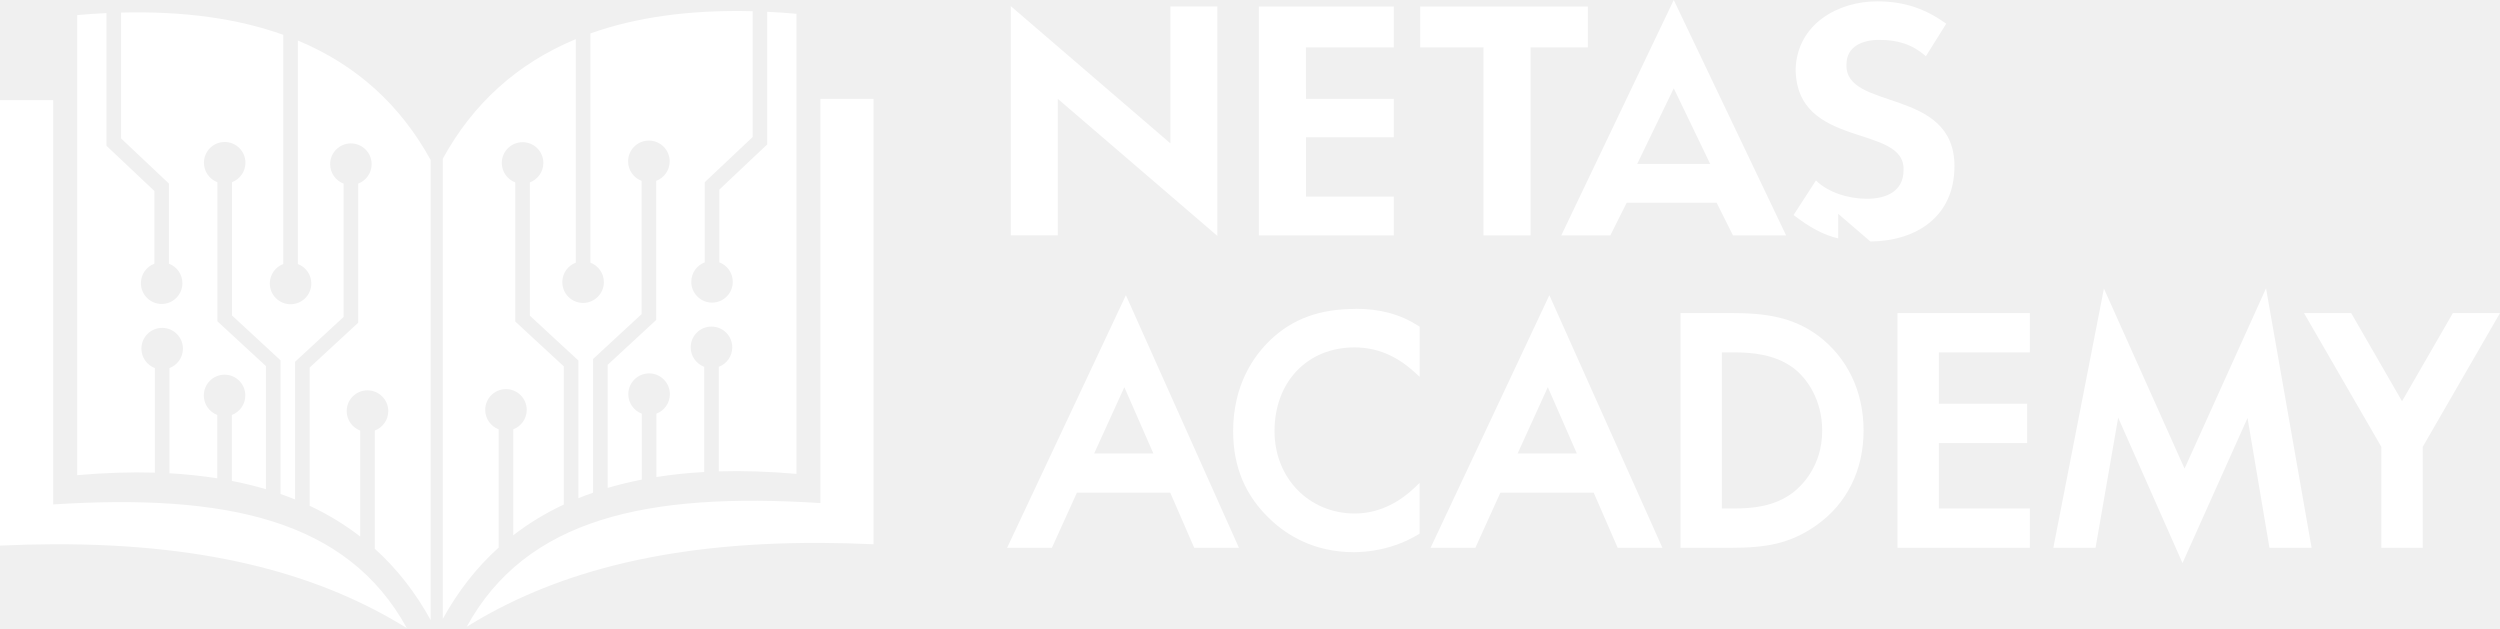
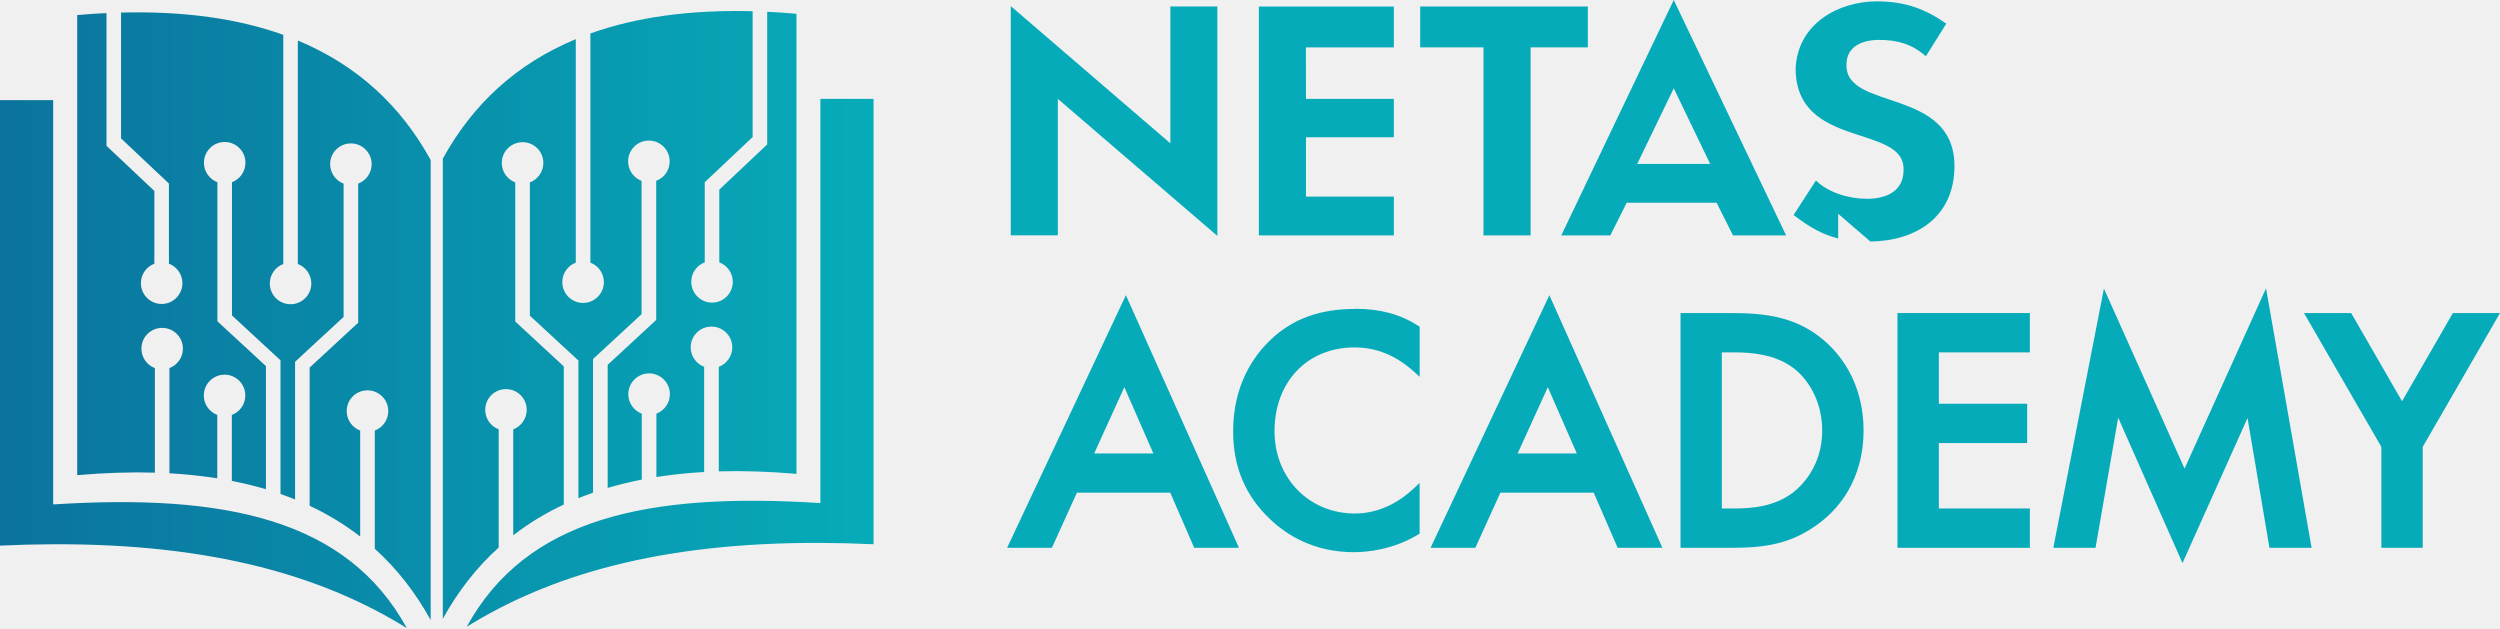
<svg xmlns="http://www.w3.org/2000/svg" id="Layer_2" data-name="Layer 2" viewBox="0 0 387.87 97.45">
  <defs>
    <style>
      .cls-1 {
-         fill: #fff;
+         fill: #06abb9;
+       }
+ 
+       .cls-1, .cls-2 {
        stroke-width: 0px;
      }
+ 
+       .cls-2 {
+         fill: url(#linear-gradient);
+       }
    </style>
+     <linearGradient id="linear-gradient" x1="134.48" y1="49.58" x2="-47.57" y2="49.58" gradientUnits="userSpaceOnUse">
+       <stop offset="0" stop-color="#06abb9" />
+       <stop offset="1" stop-color="#0d5f93" />
+     </linearGradient>
  </defs>
  <g id="Layer_1-2" data-name="Layer 1">
    <g>
      <g>
        <polygon class="cls-1" points="195.31 36.52 216.25 36.52 216.25 30.5 202.62 30.5 202.62 21.3 216.25 21.3 216.25 15.34 202.62 15.34 202.61 7.35 216.25 7.35 216.25 1.01 195.31 1.01 195.31 36.52" />
        <polygon class="cls-1" points="246.35 1.01 220.34 1.01 220.34 7.35 230.16 7.35 230.16 36.52 237.47 36.52 237.47 7.35 246.35 7.35 246.35 1.01" />
        <polygon class="cls-1" points="156.82 36.51 164.12 36.51 164.12 15.34 188.87 36.6 188.87 1 181.58 1 181.58 22.24 156.82 .95 156.82 36.51" />
        <path class="cls-1" d="M259.68,0l-17.45,36.52h7.61l2.54-5.07h13.95l2.54,5.07h8.24L259.68,0ZM259.68,13.7l5.65,11.73h-11.32l5.67-11.73Z" />
        <path class="cls-1" d="M286.48,9.99c0-2.83,2.53-3.8,5.06-3.8,2.84,0,5.05.63,7.26,2.53l3.16-5.05c-3.16-2.22-6.32-3.46-10.74-3.46-6.01,0-12.32,3.46-12.63,10.41,0,12.63,17.06,8.54,16.74,15.79,0,3.17-2.53,4.43-5.68,4.43-2.84,0-6-.96-7.91-2.84l-3.47,5.36c2.55,1.96,4.6,3.07,6.92,3.63v-3.82l5,4.3c7.16-.08,13.04-3.87,13.04-11.69,0-12.32-17.06-8.52-16.75-15.79" />
      </g>
-       <path class="cls-1" d="M68.7,96V24.62c4.65-8.47,11.45-14.73,20.63-18.55v34.68c-1.22.46-2.09,1.64-2.09,3.02,0,1.78,1.44,3.23,3.22,3.23s3.23-1.45,3.23-3.23c0-1.38-.87-2.56-2.09-3.02V5.19c7.06-2.52,15.42-3.7,25.17-3.45v19.52l-5.16,4.87-2.27,2.14v12.43c-1.22.46-2.09,1.64-2.09,3.02,0,1.78,1.44,3.23,3.22,3.23s3.22-1.44,3.22-3.23c0-1.38-.87-2.56-2.09-3.02v-11.28l5.16-4.87,2.27-2.14V1.83c1.48.07,3,.17,4.54.31v71.38c-4.25-.37-8.27-.5-12.05-.39v-16.22c1.22-.46,2.09-1.64,2.09-3.02,0-1.78-1.44-3.22-3.23-3.22s-3.22,1.44-3.22,3.22c0,1.38.87,2.56,2.09,3.02v16.32c-2.58.14-5.05.41-7.41.78v-9.83c1.22-.46,2.09-1.64,2.09-3.02,0-1.78-1.44-3.23-3.22-3.23s-3.23,1.45-3.23,3.23c0,1.38.87,2.56,2.09,3.02v10.23c-1.83.36-3.6.79-5.29,1.29v-19.1l5.26-4.86,2.27-2.1v-21.58c1.22-.46,2.09-1.64,2.09-3.02,0-1.78-1.44-3.23-3.23-3.23s-3.22,1.45-3.22,3.23c0,1.38.87,2.56,2.09,3.02v20.68l-5.26,4.86-2.27,2.1v20.74c-.77.27-1.53.55-2.27.85v-21.36l-2.27-2.09-5.26-4.86v-20.68c1.22-.46,2.09-1.64,2.09-3.02,0-1.78-1.44-3.22-3.22-3.22s-3.23,1.44-3.23,3.22c0,1.38.87,2.56,2.09,3.02v21.58l2.27,2.1,5.26,4.86v21.44c-2.86,1.34-5.47,2.93-7.84,4.77v-16.44c1.22-.46,2.09-1.64,2.09-3.02,0-1.78-1.44-3.22-3.22-3.22s-3.22,1.44-3.22,3.22c0,1.38.87,2.56,2.09,3.02v18.34c-3.45,3.11-6.33,6.81-8.67,11.07ZM127.28,15.34v62.71c-26.91-1.71-45.64,2.37-54.87,19.19,12.83-7.95,29.87-13.1,54.87-13.01,2.66.01,5.41.08,8.25.21V15.34h-8.25ZM46.21,6.28v34.68c1.22.46,2.09,1.64,2.09,3.02,0,1.78-1.44,3.22-3.22,3.22s-3.22-1.44-3.22-3.22c0-1.38.87-2.56,2.09-3.02V5.4c-7.06-2.52-15.42-3.7-25.17-3.45v19.52l5.16,4.87,2.27,2.14v12.43c1.22.46,2.09,1.64,2.09,3.02,0,1.78-1.44,3.23-3.22,3.23s-3.22-1.45-3.22-3.23c0-1.38.87-2.56,2.09-3.02v-11.28l-5.16-4.87-2.27-2.14V2.03c-1.48.07-3,.17-4.54.31v71.38c4.25-.37,8.27-.5,12.05-.39v-16.22c-1.22-.46-2.09-1.64-2.09-3.02,0-1.78,1.44-3.22,3.22-3.22s3.22,1.44,3.22,3.22c0,1.38-.87,2.56-2.09,3.02v16.32c2.58.14,5.05.41,7.42.78v-9.83c-1.22-.46-2.09-1.64-2.09-3.02,0-1.78,1.44-3.23,3.22-3.23s3.22,1.44,3.22,3.23c0,1.38-.87,2.56-2.09,3.02v10.23c1.83.36,3.6.79,5.29,1.29v-19.1l-5.26-4.86-2.27-2.09v-21.58c-1.22-.46-2.09-1.64-2.09-3.02,0-1.78,1.44-3.22,3.22-3.22s3.22,1.44,3.22,3.22c0,1.38-.87,2.56-2.09,3.02v20.67l5.26,4.86,2.27,2.1v20.74c.77.27,1.53.55,2.26.85v-21.36l2.27-2.1,5.26-4.86v-20.68c-1.22-.46-2.09-1.64-2.09-3.02,0-1.78,1.44-3.22,3.22-3.22s3.22,1.45,3.22,3.22c0,1.38-.87,2.56-2.09,3.02v21.58l-2.27,2.1-5.26,4.86v21.44c2.86,1.34,5.47,2.93,7.84,4.77v-16.44c-1.22-.46-2.09-1.64-2.09-3.02,0-1.78,1.44-3.22,3.22-3.22s3.23,1.44,3.23,3.22c0,1.38-.87,2.56-2.09,3.02v18.34c3.45,3.11,6.33,6.81,8.67,11.07V24.83c-4.65-8.47-11.45-14.73-20.63-18.55ZM8.25,78.26V15.54H0v69.11c2.84-.13,5.59-.2,8.25-.21,25-.1,42.05,5.06,54.87,13.01-9.23-16.82-27.97-20.9-54.87-19.19Z" />
+       <path class="cls-2" d="M68.7,96V24.62c4.65-8.47,11.45-14.73,20.63-18.55v34.68c-1.22.46-2.09,1.64-2.09,3.02,0,1.78,1.44,3.23,3.22,3.23s3.23-1.45,3.23-3.23c0-1.38-.87-2.56-2.09-3.02V5.19c7.06-2.52,15.42-3.7,25.17-3.45v19.52l-5.16,4.87-2.27,2.14v12.43c-1.22.46-2.09,1.64-2.09,3.02,0,1.78,1.44,3.23,3.22,3.23s3.22-1.44,3.22-3.23c0-1.38-.87-2.56-2.09-3.02v-11.28l5.16-4.87,2.27-2.14V1.83c1.48.07,3,.17,4.54.31v71.38c-4.25-.37-8.27-.5-12.05-.39v-16.22c1.22-.46,2.09-1.64,2.09-3.02,0-1.78-1.44-3.22-3.23-3.22s-3.22,1.44-3.22,3.22c0,1.38.87,2.56,2.09,3.02v16.32c-2.58.14-5.05.41-7.41.78v-9.83c1.22-.46,2.09-1.64,2.09-3.02,0-1.78-1.44-3.23-3.22-3.23s-3.23,1.45-3.23,3.23c0,1.38.87,2.56,2.09,3.02v10.23c-1.83.36-3.6.79-5.29,1.29v-19.1l5.26-4.86,2.27-2.1v-21.58c1.22-.46,2.09-1.64,2.09-3.02,0-1.78-1.44-3.23-3.23-3.23s-3.22,1.45-3.22,3.23c0,1.38.87,2.56,2.09,3.02v20.68l-5.26,4.86-2.27,2.1v20.74c-.77.27-1.53.55-2.27.85v-21.36l-2.27-2.09-5.26-4.86v-20.68c1.22-.46,2.09-1.64,2.09-3.02,0-1.78-1.44-3.22-3.22-3.22s-3.23,1.44-3.23,3.22c0,1.38.87,2.56,2.09,3.02v21.58l2.27,2.1,5.26,4.86v21.44c-2.86,1.34-5.47,2.93-7.84,4.77v-16.44c1.22-.46,2.09-1.64,2.09-3.02,0-1.78-1.44-3.22-3.22-3.22s-3.22,1.44-3.22,3.22c0,1.38.87,2.56,2.09,3.02v18.34c-3.45,3.11-6.33,6.81-8.67,11.07ZM127.28,15.34v62.71c-26.91-1.71-45.64,2.37-54.87,19.19,12.83-7.95,29.87-13.1,54.87-13.01,2.66.01,5.41.08,8.25.21V15.34h-8.25ZM46.21,6.28v34.68c1.22.46,2.09,1.64,2.09,3.02,0,1.78-1.44,3.22-3.22,3.22s-3.22-1.44-3.22-3.22c0-1.38.87-2.56,2.09-3.02V5.4c-7.06-2.52-15.42-3.7-25.17-3.45v19.52l5.16,4.87,2.27,2.14v12.43c1.22.46,2.09,1.64,2.09,3.02,0,1.78-1.44,3.23-3.22,3.23s-3.22-1.45-3.22-3.23c0-1.38.87-2.56,2.09-3.02v-11.28l-5.16-4.87-2.27-2.14V2.03c-1.48.07-3,.17-4.54.31v71.38c4.25-.37,8.27-.5,12.05-.39v-16.22c-1.22-.46-2.09-1.64-2.09-3.02,0-1.78,1.44-3.22,3.22-3.22s3.22,1.44,3.22,3.22c0,1.38-.87,2.56-2.09,3.02v16.32c2.58.14,5.05.41,7.42.78v-9.83c-1.22-.46-2.09-1.64-2.09-3.02,0-1.78,1.44-3.23,3.22-3.23s3.22,1.44,3.22,3.23c0,1.38-.87,2.56-2.09,3.02v10.23c1.83.36,3.6.79,5.29,1.29v-19.1l-5.26-4.86-2.27-2.09v-21.58c-1.22-.46-2.09-1.64-2.09-3.02,0-1.78,1.44-3.22,3.22-3.22s3.22,1.44,3.22,3.22c0,1.38-.87,2.56-2.09,3.02v20.67l5.26,4.86,2.27,2.1v20.74c.77.27,1.53.55,2.26.85v-21.36l2.27-2.1,5.26-4.86v-20.68c-1.22-.46-2.09-1.64-2.09-3.02,0-1.78,1.44-3.22,3.22-3.22s3.22,1.45,3.22,3.22c0,1.38-.87,2.56-2.09,3.02v21.58l-2.27,2.1-5.26,4.86v21.44c2.86,1.34,5.47,2.93,7.84,4.77v-16.44c-1.22-.46-2.09-1.64-2.09-3.02,0-1.78,1.44-3.22,3.22-3.22s3.23,1.44,3.23,3.22c0,1.38-.87,2.56-2.09,3.02v18.34c3.45,3.11,6.33,6.81,8.67,11.07V24.83c-4.65-8.47-11.45-14.73-20.63-18.55ZM8.25,78.26V15.54H0v69.11c2.84-.13,5.59-.2,8.25-.21,25-.1,42.05,5.06,54.87,13.01-9.23-16.82-27.97-20.9-54.87-19.19Z" />
      <g>
        <path class="cls-1" d="M156.25,84.99h6.95l3.88-8.55h14.48l3.72,8.55h6.94l-17.54-39.19-18.43,39.19ZM174.44,60.07l4.5,10.28h-9.18l4.68-10.28Z" />
        <path class="cls-1" d="M210.3,47.93c-5.52,0-9.7,1.51-13.14,4.76-2.66,2.52-5.84,7.03-5.84,14.22,0,5.57,1.91,10.07,5.84,13.74,2.42,2.29,6.61,5.02,12.88,5.02,2.02,0,6-.35,9.97-2.73l.24-.15v-7.87l-.84.8c-1.9,1.8-5.05,3.95-9.21,3.95-7.1,0-12.46-5.49-12.46-12.78,0-7.65,5.1-12.99,12.4-12.99,3.42,0,6.45,1.24,9.28,3.8l.84.76v-7.77l-.23-.15c-2.81-1.79-5.9-2.63-9.72-2.63Z" />
        <path class="cls-1" d="M221.95,84.99h6.95l3.88-8.55h14.48l3.72,8.55h6.94l-17.54-39.19-18.43,39.19ZM240.14,60.07l4.5,10.28h-9.18l4.68-10.28Z" />
        <path class="cls-1" d="M282.13,52.12c-3.96-2.95-8.25-3.55-13.47-3.55h-7.93v36.42h7.83c5.25,0,9.11-.57,13.24-3.49,4.73-3.33,7.33-8.55,7.33-14.69s-2.55-11.33-7-14.69ZM278.08,76.49c-2.85,2.11-6.2,2.4-9.1,2.4h-1.84v-24.22h1.84c2.75,0,6.29.27,9.16,2.35,2.21,1.61,4.57,5.03,4.57,9.79,0,5.56-3.24,8.63-4.63,9.69Z" />
        <polygon class="cls-1" points="294.39 84.99 314.93 84.99 314.93 78.89 300.81 78.89 300.81 68.74 314.51 68.74 314.51 62.64 300.81 62.64 300.81 54.67 314.93 54.67 314.93 48.57 294.39 48.57 294.39 84.99" />
        <polygon class="cls-1" points="338.93 72.7 326.42 44.77 318.57 84.99 325.12 84.99 328.63 64.8 338.61 87.36 348.7 64.85 352.1 84.99 358.64 84.99 351.57 44.73 338.93 72.7" />
        <polygon class="cls-1" points="380.56 48.57 372.67 62.25 364.78 48.57 357.46 48.57 369.46 69.33 369.46 84.99 375.88 84.99 375.88 69.33 387.87 48.57 380.56 48.57" />
      </g>
    </g>
  </g>
</svg>
